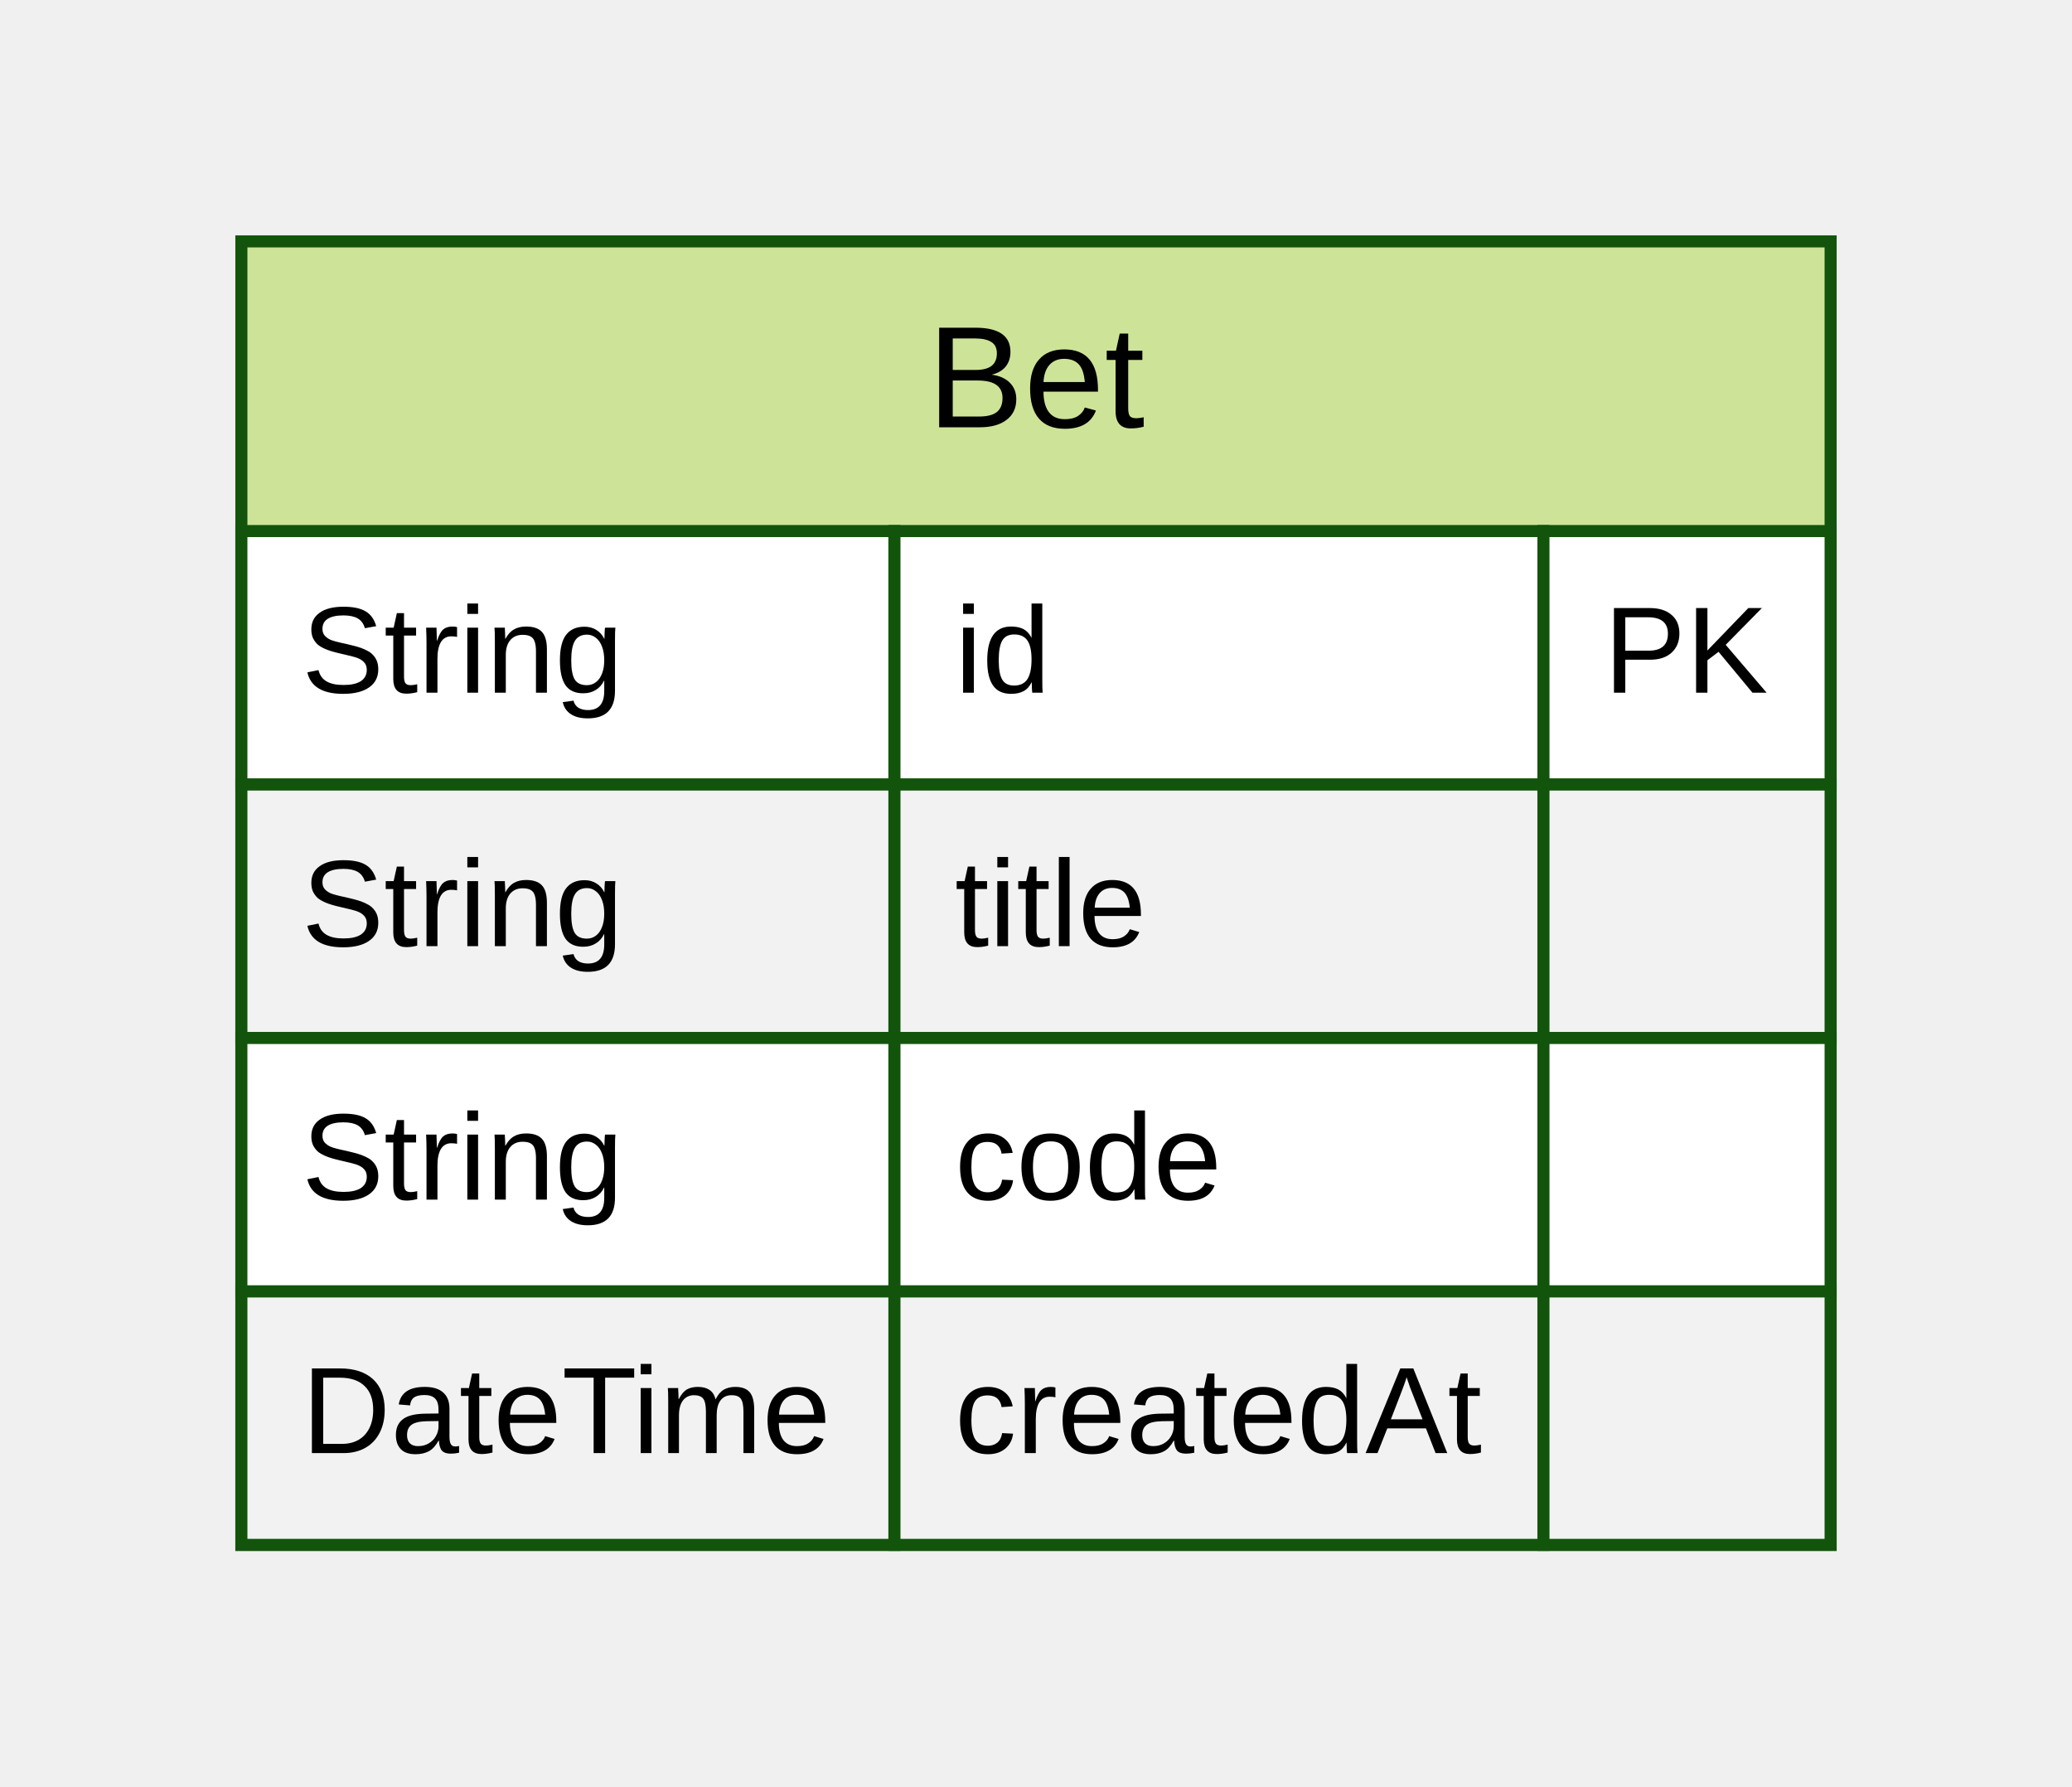
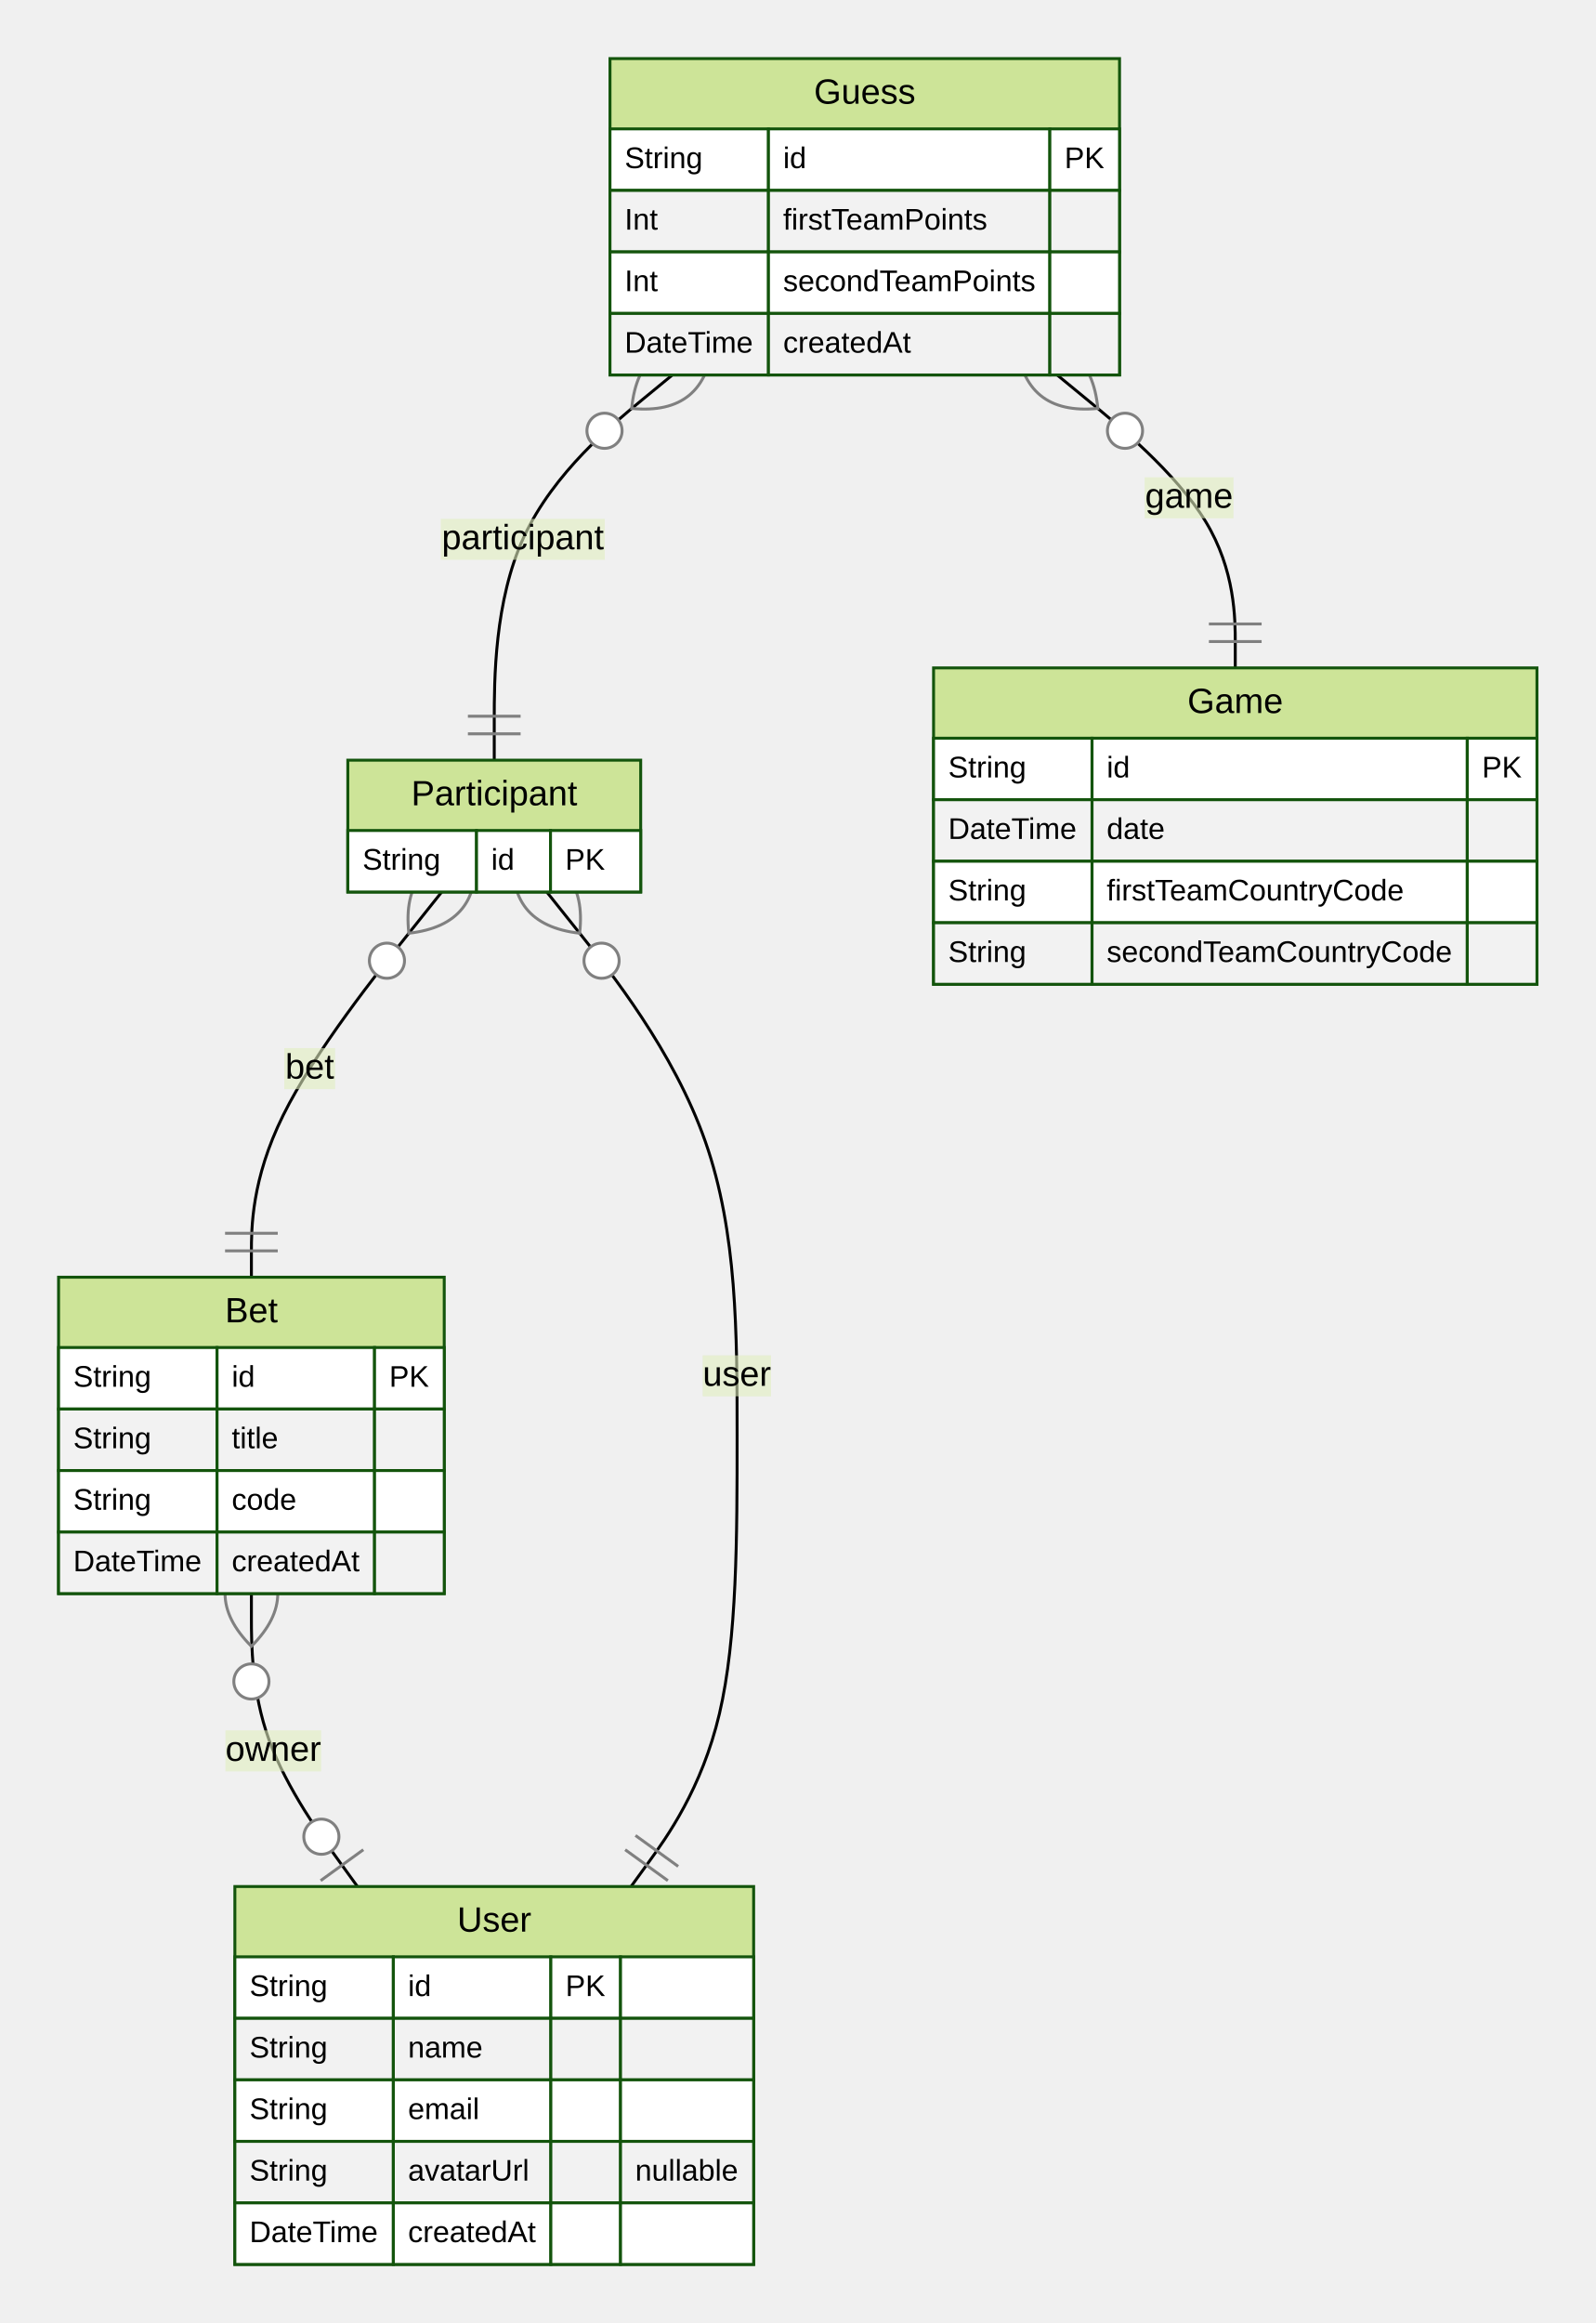
- <svg xmlns="http://www.w3.org/2000/svg" aria-labelledby="chart-title-mermaid-0 chart-desc-mermaid-0" role="img" viewBox="0 0 171.683 148" style="max-width: 171.683px; background-color: white;" width="100%" id="mermaid-0">
+ <svg xmlns="http://www.w3.org/2000/svg" aria-labelledby="chart-title-mermaid-0 chart-desc-mermaid-0" role="img" viewBox="0 0 544.791 793" style="max-width: 544.791px; background-color: white;" width="100%" id="mermaid-0">
  <style>#mermaid-0 {font-family:"trebuchet ms",verdana,arial,sans-serif;font-size:16px;fill:#000000;}#mermaid-0 .error-icon{fill:#552222;}#mermaid-0 .error-text{fill:#552222;stroke:#552222;}#mermaid-0 .edge-thickness-normal{stroke-width:2px;}#mermaid-0 .edge-thickness-thick{stroke-width:3.5px;}#mermaid-0 .edge-pattern-solid{stroke-dasharray:0;}#mermaid-0 .edge-pattern-dashed{stroke-dasharray:3;}#mermaid-0 .edge-pattern-dotted{stroke-dasharray:2;}#mermaid-0 .marker{fill:#000000;stroke:#000000;}#mermaid-0 .marker.cross{stroke:#000000;}#mermaid-0 svg{font-family:"trebuchet ms",verdana,arial,sans-serif;font-size:16px;}#mermaid-0 .entityBox{fill:#cde498;stroke:#13540c;}#mermaid-0 .attributeBoxOdd{fill:#ffffff;stroke:#13540c;}#mermaid-0 .attributeBoxEven{fill:#f2f2f2;stroke:#13540c;}#mermaid-0 .relationshipLabelBox{fill:hsl(78.158, 58.462%, 84.51%);opacity:0.7;background-color:hsl(78.158, 58.462%, 84.51%);}#mermaid-0 .relationshipLabelBox rect{opacity:0.5;}#mermaid-0 .relationshipLine{stroke:#000000;}#mermaid-0 :root{--mermaid-font-family:"trebuchet ms",verdana,arial,sans-serif;}</style>
  <g />
  <defs>
    <marker orient="auto" markerHeight="18" markerWidth="18" refY="9" refX="0" id="ONLY_ONE_START">
      <path d="M9,0 L9,18 M15,0 L15,18" fill="none" stroke="gray" />
    </marker>
  </defs>
  <defs>
    <marker orient="auto" markerHeight="18" markerWidth="18" refY="9" refX="18" id="ONLY_ONE_END">
      <path d="M3,0 L3,18 M9,0 L9,18" fill="none" stroke="gray" />
    </marker>
  </defs>
  <defs>
    <marker orient="auto" markerHeight="18" markerWidth="30" refY="9" refX="0" id="ZERO_OR_ONE_START">
      <circle r="6" cy="9" cx="21" fill="white" stroke="gray" />
      <path d="M9,0 L9,18" fill="none" stroke="gray" />
    </marker>
  </defs>
  <defs>
    <marker orient="auto" markerHeight="18" markerWidth="30" refY="9" refX="30" id="ZERO_OR_ONE_END">
      <circle r="6" cy="9" cx="9" fill="white" stroke="gray" />
      <path d="M21,0 L21,18" fill="none" stroke="gray" />
    </marker>
  </defs>
  <defs>
    <marker orient="auto" markerHeight="36" markerWidth="45" refY="18" refX="18" id="ONE_OR_MORE_START">
      <path d="M0,18 Q 18,0 36,18 Q 18,36 0,18 M42,9 L42,27" fill="none" stroke="gray" />
    </marker>
  </defs>
  <defs>
    <marker orient="auto" markerHeight="36" markerWidth="45" refY="18" refX="27" id="ONE_OR_MORE_END">
      <path d="M3,9 L3,27 M9,18 Q27,0 45,18 Q27,36 9,18" fill="none" stroke="gray" />
    </marker>
  </defs>
  <defs>
    <marker orient="auto" markerHeight="36" markerWidth="57" refY="18" refX="18" id="ZERO_OR_MORE_START">
      <circle r="6" cy="18" cx="48" fill="white" stroke="gray" />
      <path d="M0,18 Q18,0 36,18 Q18,36 0,18" fill="none" stroke="gray" />
    </marker>
  </defs>
  <defs>
    <marker orient="auto" markerHeight="36" markerWidth="57" refY="18" refX="39" id="ZERO_OR_MORE_END">
      <circle r="6" cy="18" cx="9" fill="white" stroke="gray" />
      <path d="M21,18 Q39,0 57,18 Q39,36 21,18" fill="none" stroke="gray" />
    </marker>
  </defs>
-   <g transform="translate(20,20 )" id="Bet">
+   <path marker-start="url(#ZERO_OR_MORE_START)" marker-end="url(#ZERO_OR_ONE_END)" fill="none" stroke="gray" d="M85.841,544L85.841,552.333C85.841,560.667,85.841,577.333,91.876,594C97.911,610.667,109.981,627.333,116.016,635.667L122.051,644" class="er relationshipLine" />
+   <path marker-start="url(#ZERO_OR_MORE_START)" marker-end="url(#ONLY_ONE_END)" fill="none" stroke="gray" d="M186.702,304.5L197.532,318.083C208.362,331.667,230.023,358.833,240.853,389.75C251.683,420.667,251.683,455.333,251.683,490C251.683,524.667,251.683,559.333,245.648,585C239.613,610.667,227.543,627.333,221.508,635.667L215.473,644" class="er relationshipLine" />
+   <path marker-start="url(#ZERO_OR_MORE_START)" marker-end="url(#ONLY_ONE_END)" fill="none" stroke="gray" d="M150.823,304.5L139.992,318.083C129.162,331.667,107.502,358.833,96.672,380.75C85.841,402.667,85.841,419.333,85.841,427.667L85.841,436" class="er relationshipLine" />
+   <path marker-start="url(#ZERO_OR_MORE_START)" marker-end="url(#ONLY_ONE_END)" fill="none" stroke="gray" d="M229.583,128L219.446,136.333C209.309,144.667,189.036,161.333,178.899,183.25C168.762,205.167,168.762,232.333,168.762,245.917L168.762,259.5" class="er relationshipLine" />
+   <path marker-start="url(#ZERO_OR_MORE_START)" marker-end="url(#ONLY_ONE_END)" fill="none" stroke="gray" d="M360.956,128L371.093,136.333C381.23,144.667,401.503,161.333,411.64,178C421.777,194.667,421.777,211.333,421.777,219.667L421.777,228" class="er relationshipLine" />
+   <g transform="translate(20,436 )" id="Bet">
    <rect height="108" width="131.683" y="0" x="0" stroke="gray" fill-opacity="100%" fill="honeydew" class="er entityBox" />
    <text transform="translate(65.84149,12)" style="font-family: &quot;trebuchet ms&quot;, verdana, arial, sans-serif;; font-size: 12px" text-anchor="middle" dominant-baseline="middle" y="0" x="0" id="entity-Bet" class="er entityLabel">Bet</text>
    <rect height="21" width="54.113" y="24" x="0" stroke="gray" fill-opacity="100%" fill="honeydew" class="er attributeBoxOdd" />
    <text transform="translate(5,34.5)" style="font-family: &quot;trebuchet ms&quot;, verdana, arial, sans-serif;; font-size: 10.2px" text-anchor="left" dominant-baseline="middle" y="0" x="0" id="entity-Bet-attr-1-type" class="er entityLabel">String</text>
    <rect height="21" width="53.775" y="24" x="54.113" stroke="gray" fill-opacity="100%" fill="honeydew" class="er attributeBoxOdd" />
    <text transform="translate(59.11313,34.5)" style="font-family: &quot;trebuchet ms&quot;, verdana, arial, sans-serif;; font-size: 10.2px" text-anchor="left" dominant-baseline="middle" y="0" x="0" id="entity-Bet-attr-1-name" class="er entityLabel">id</text>
    <rect height="21" width="23.795" y="24" x="107.888" stroke="gray" fill-opacity="100%" fill="honeydew" class="er attributeBoxOdd" />
    <text transform="translate(112.888,34.5)" style="font-family: &quot;trebuchet ms&quot;, verdana, arial, sans-serif;; font-size: 10.2px" text-anchor="left" dominant-baseline="middle" y="0" x="0" id="entity-Bet-attr-1-key" class="er entityLabel">PK</text>
    <rect height="21" width="54.113" y="45" x="0" stroke="gray" fill-opacity="100%" fill="honeydew" class="er attributeBoxEven" />
    <text transform="translate(5,55.5)" style="font-family: &quot;trebuchet ms&quot;, verdana, arial, sans-serif;; font-size: 10.2px" text-anchor="left" dominant-baseline="middle" y="0" x="0" id="entity-Bet-attr-2-type" class="er entityLabel">String</text>
    <rect height="21" width="53.775" y="45" x="54.113" stroke="gray" fill-opacity="100%" fill="honeydew" class="er attributeBoxEven" />
    <text transform="translate(59.11313,55.5)" style="font-family: &quot;trebuchet ms&quot;, verdana, arial, sans-serif;; font-size: 10.2px" text-anchor="left" dominant-baseline="middle" y="0" x="0" id="entity-Bet-attr-2-name" class="er entityLabel">title</text>
    <rect height="21" width="23.795" y="45" x="107.888" stroke="gray" fill-opacity="100%" fill="honeydew" class="er attributeBoxEven" />
    <text transform="translate(112.888,55.5)" style="font-family: &quot;trebuchet ms&quot;, verdana, arial, sans-serif;; font-size: 10.2px" text-anchor="left" dominant-baseline="middle" y="0" x="0" id="entity-Bet-attr-2-key" class="er entityLabel" />
    <rect height="21" width="54.113" y="66" x="0" stroke="gray" fill-opacity="100%" fill="honeydew" class="er attributeBoxOdd" />
    <text transform="translate(5,76.5)" style="font-family: &quot;trebuchet ms&quot;, verdana, arial, sans-serif;; font-size: 10.2px" text-anchor="left" dominant-baseline="middle" y="0" x="0" id="entity-Bet-attr-3-type" class="er entityLabel">String</text>
    <rect height="21" width="53.775" y="66" x="54.113" stroke="gray" fill-opacity="100%" fill="honeydew" class="er attributeBoxOdd" />
    <text transform="translate(59.11313,76.5)" style="font-family: &quot;trebuchet ms&quot;, verdana, arial, sans-serif;; font-size: 10.2px" text-anchor="left" dominant-baseline="middle" y="0" x="0" id="entity-Bet-attr-3-name" class="er entityLabel">code</text>
    <rect height="21" width="23.795" y="66" x="107.888" stroke="gray" fill-opacity="100%" fill="honeydew" class="er attributeBoxOdd" />
    <text transform="translate(112.888,76.5)" style="font-family: &quot;trebuchet ms&quot;, verdana, arial, sans-serif;; font-size: 10.2px" text-anchor="left" dominant-baseline="middle" y="0" x="0" id="entity-Bet-attr-3-key" class="er entityLabel" />
    <rect height="21" width="54.113" y="87" x="0" stroke="gray" fill-opacity="100%" fill="honeydew" class="er attributeBoxEven" />
    <text transform="translate(5,97.5)" style="font-family: &quot;trebuchet ms&quot;, verdana, arial, sans-serif;; font-size: 10.2px" text-anchor="left" dominant-baseline="middle" y="0" x="0" id="entity-Bet-attr-4-type" class="er entityLabel">DateTime</text>
    <rect height="21" width="53.775" y="87" x="54.113" stroke="gray" fill-opacity="100%" fill="honeydew" class="er attributeBoxEven" />
    <text transform="translate(59.11313,97.5)" style="font-family: &quot;trebuchet ms&quot;, verdana, arial, sans-serif;; font-size: 10.2px" text-anchor="left" dominant-baseline="middle" y="0" x="0" id="entity-Bet-attr-4-name" class="er entityLabel">createdAt</text>
    <rect height="21" width="23.795" y="87" x="107.888" stroke="gray" fill-opacity="100%" fill="honeydew" class="er attributeBoxEven" />
    <text transform="translate(112.888,97.5)" style="font-family: &quot;trebuchet ms&quot;, verdana, arial, sans-serif;; font-size: 10.2px" text-anchor="left" dominant-baseline="middle" y="0" x="0" id="entity-Bet-attr-4-key" class="er entityLabel" />
  </g>
+   <g transform="translate(118.7622,259.5 )" id="Participant">
+     <rect height="45" width="100" y="0" x="0" stroke="gray" fill-opacity="100%" fill="honeydew" class="er entityBox" />
+     <text transform="translate(50,12)" style="font-family: &quot;trebuchet ms&quot;, verdana, arial, sans-serif;; font-size: 12px" text-anchor="middle" dominant-baseline="middle" y="0" x="0" id="entity-Participant" class="er entityLabel">Participant</text>
+     <rect height="21" width="43.945" y="24" x="0" stroke="gray" fill-opacity="100%" fill="honeydew" class="er attributeBoxOdd" />
+     <text transform="translate(5,34.5)" style="font-family: &quot;trebuchet ms&quot;, verdana, arial, sans-serif;; font-size: 10.2px" text-anchor="left" dominant-baseline="middle" y="0" x="0" id="entity-Participant-attr-1-type" class="er entityLabel">String</text>
+     <rect height="21" width="25.262" y="24" x="43.945" stroke="gray" fill-opacity="100%" fill="honeydew" class="er attributeBoxOdd" />
+     <text transform="translate(48.94526,34.5)" style="font-family: &quot;trebuchet ms&quot;, verdana, arial, sans-serif;; font-size: 10.2px" text-anchor="left" dominant-baseline="middle" y="0" x="0" id="entity-Participant-attr-1-name" class="er entityLabel">id</text>
+     <rect height="21" width="30.793" y="24" x="69.207" stroke="gray" fill-opacity="100%" fill="honeydew" class="er attributeBoxOdd" />
+     <text transform="translate(74.20681,34.5)" style="font-family: &quot;trebuchet ms&quot;, verdana, arial, sans-serif;; font-size: 10.2px" text-anchor="left" dominant-baseline="middle" y="0" x="0" id="entity-Participant-attr-1-key" class="er entityLabel">PK</text>
+   </g>
+   <g transform="translate(80.19414,644 )" id="User">
+     <rect height="129" width="177.136" y="0" x="0" stroke="gray" fill-opacity="100%" fill="honeydew" class="er entityBox" />
+     <text transform="translate(88.5681,12)" style="font-family: &quot;trebuchet ms&quot;, verdana, arial, sans-serif;; font-size: 12px" text-anchor="middle" dominant-baseline="middle" y="0" x="0" id="entity-User" class="er entityLabel">User</text>
+     <rect height="21" width="54.113" y="24" x="0" stroke="gray" fill-opacity="100%" fill="honeydew" class="er attributeBoxOdd" />
+     <text transform="translate(5,34.5)" style="font-family: &quot;trebuchet ms&quot;, verdana, arial, sans-serif;; font-size: 10.2px" text-anchor="left" dominant-baseline="middle" y="0" x="0" id="entity-User-attr-1-type" class="er entityLabel">String</text>
+     <rect height="21" width="53.775" y="24" x="54.113" stroke="gray" fill-opacity="100%" fill="honeydew" class="er attributeBoxOdd" />
+     <text transform="translate(59.11313,34.5)" style="font-family: &quot;trebuchet ms&quot;, verdana, arial, sans-serif;; font-size: 10.2px" text-anchor="left" dominant-baseline="middle" y="0" x="0" id="entity-User-attr-1-name" class="er entityLabel">id</text>
+     <rect height="21" width="23.795" y="24" x="107.888" stroke="gray" fill-opacity="100%" fill="honeydew" class="er attributeBoxOdd" />
+     <text transform="translate(112.888,34.5)" style="font-family: &quot;trebuchet ms&quot;, verdana, arial, sans-serif;; font-size: 10.2px" text-anchor="left" dominant-baseline="middle" y="0" x="0" id="entity-User-attr-1-key" class="er entityLabel">PK</text>
+     <rect height="21" width="45.453" y="24" x="131.683" stroke="gray" fill-opacity="100%" fill="honeydew" class="er attributeBoxOdd" />
+     <text transform="translate(136.683,34.5)" style="font-family: &quot;trebuchet ms&quot;, verdana, arial, sans-serif;; font-size: 10.2px" text-anchor="left" dominant-baseline="middle" y="0" x="0" id="entity-User-attr-1-comment" class="er entityLabel" />
+     <rect height="21" width="54.113" y="45" x="0" stroke="gray" fill-opacity="100%" fill="honeydew" class="er attributeBoxEven" />
+     <text transform="translate(5,55.5)" style="font-family: &quot;trebuchet ms&quot;, verdana, arial, sans-serif;; font-size: 10.2px" text-anchor="left" dominant-baseline="middle" y="0" x="0" id="entity-User-attr-2-type" class="er entityLabel">String</text>
+     <rect height="21" width="53.775" y="45" x="54.113" stroke="gray" fill-opacity="100%" fill="honeydew" class="er attributeBoxEven" />
+     <text transform="translate(59.11313,55.5)" style="font-family: &quot;trebuchet ms&quot;, verdana, arial, sans-serif;; font-size: 10.2px" text-anchor="left" dominant-baseline="middle" y="0" x="0" id="entity-User-attr-2-name" class="er entityLabel">name</text>
+     <rect height="21" width="23.795" y="45" x="107.888" stroke="gray" fill-opacity="100%" fill="honeydew" class="er attributeBoxEven" />
+     <text transform="translate(112.888,55.5)" style="font-family: &quot;trebuchet ms&quot;, verdana, arial, sans-serif;; font-size: 10.2px" text-anchor="left" dominant-baseline="middle" y="0" x="0" id="entity-User-attr-2-key" class="er entityLabel" />
+     <rect height="21" width="45.453" y="45" x="131.683" stroke="gray" fill-opacity="100%" fill="honeydew" class="er attributeBoxEven" />
+     <text transform="translate(136.683,55.5)" style="font-family: &quot;trebuchet ms&quot;, verdana, arial, sans-serif;; font-size: 10.2px" text-anchor="left" dominant-baseline="middle" y="0" x="0" id="entity-User-attr-2-comment" class="er entityLabel" />
+     <rect height="21" width="54.113" y="66" x="0" stroke="gray" fill-opacity="100%" fill="honeydew" class="er attributeBoxOdd" />
+     <text transform="translate(5,76.5)" style="font-family: &quot;trebuchet ms&quot;, verdana, arial, sans-serif;; font-size: 10.2px" text-anchor="left" dominant-baseline="middle" y="0" x="0" id="entity-User-attr-3-type" class="er entityLabel">String</text>
+     <rect height="21" width="53.775" y="66" x="54.113" stroke="gray" fill-opacity="100%" fill="honeydew" class="er attributeBoxOdd" />
+     <text transform="translate(59.11313,76.5)" style="font-family: &quot;trebuchet ms&quot;, verdana, arial, sans-serif;; font-size: 10.2px" text-anchor="left" dominant-baseline="middle" y="0" x="0" id="entity-User-attr-3-name" class="er entityLabel">email</text>
+     <rect height="21" width="23.795" y="66" x="107.888" stroke="gray" fill-opacity="100%" fill="honeydew" class="er attributeBoxOdd" />
+     <text transform="translate(112.888,76.5)" style="font-family: &quot;trebuchet ms&quot;, verdana, arial, sans-serif;; font-size: 10.2px" text-anchor="left" dominant-baseline="middle" y="0" x="0" id="entity-User-attr-3-key" class="er entityLabel" />
+     <rect height="21" width="45.453" y="66" x="131.683" stroke="gray" fill-opacity="100%" fill="honeydew" class="er attributeBoxOdd" />
+     <text transform="translate(136.683,76.5)" style="font-family: &quot;trebuchet ms&quot;, verdana, arial, sans-serif;; font-size: 10.2px" text-anchor="left" dominant-baseline="middle" y="0" x="0" id="entity-User-attr-3-comment" class="er entityLabel" />
+     <rect height="21" width="54.113" y="87" x="0" stroke="gray" fill-opacity="100%" fill="honeydew" class="er attributeBoxEven" />
+     <text transform="translate(5,97.5)" style="font-family: &quot;trebuchet ms&quot;, verdana, arial, sans-serif;; font-size: 10.2px" text-anchor="left" dominant-baseline="middle" y="0" x="0" id="entity-User-attr-4-type" class="er entityLabel">String</text>
+     <rect height="21" width="53.775" y="87" x="54.113" stroke="gray" fill-opacity="100%" fill="honeydew" class="er attributeBoxEven" />
+     <text transform="translate(59.11313,97.5)" style="font-family: &quot;trebuchet ms&quot;, verdana, arial, sans-serif;; font-size: 10.2px" text-anchor="left" dominant-baseline="middle" y="0" x="0" id="entity-User-attr-4-name" class="er entityLabel">avatarUrl</text>
+     <rect height="21" width="23.795" y="87" x="107.888" stroke="gray" fill-opacity="100%" fill="honeydew" class="er attributeBoxEven" />
+     <text transform="translate(112.888,97.5)" style="font-family: &quot;trebuchet ms&quot;, verdana, arial, sans-serif;; font-size: 10.2px" text-anchor="left" dominant-baseline="middle" y="0" x="0" id="entity-User-attr-4-key" class="er entityLabel" />
+     <rect height="21" width="45.453" y="87" x="131.683" stroke="gray" fill-opacity="100%" fill="honeydew" class="er attributeBoxEven" />
+     <text transform="translate(136.683,97.5)" style="font-family: &quot;trebuchet ms&quot;, verdana, arial, sans-serif;; font-size: 10.2px" text-anchor="left" dominant-baseline="middle" y="0" x="0" id="entity-User-attr-4-comment" class="er entityLabel">nullable</text>
+     <rect height="21" width="54.113" y="108" x="0" stroke="gray" fill-opacity="100%" fill="honeydew" class="er attributeBoxOdd" />
+     <text transform="translate(5,118.5)" style="font-family: &quot;trebuchet ms&quot;, verdana, arial, sans-serif;; font-size: 10.2px" text-anchor="left" dominant-baseline="middle" y="0" x="0" id="entity-User-attr-5-type" class="er entityLabel">DateTime</text>
+     <rect height="21" width="53.775" y="108" x="54.113" stroke="gray" fill-opacity="100%" fill="honeydew" class="er attributeBoxOdd" />
+     <text transform="translate(59.11313,118.5)" style="font-family: &quot;trebuchet ms&quot;, verdana, arial, sans-serif;; font-size: 10.2px" text-anchor="left" dominant-baseline="middle" y="0" x="0" id="entity-User-attr-5-name" class="er entityLabel">createdAt</text>
+     <rect height="21" width="23.795" y="108" x="107.888" stroke="gray" fill-opacity="100%" fill="honeydew" class="er attributeBoxOdd" />
+     <text transform="translate(112.888,118.5)" style="font-family: &quot;trebuchet ms&quot;, verdana, arial, sans-serif;; font-size: 10.2px" text-anchor="left" dominant-baseline="middle" y="0" x="0" id="entity-User-attr-5-key" class="er entityLabel" />
+     <rect height="21" width="45.453" y="108" x="131.683" stroke="gray" fill-opacity="100%" fill="honeydew" class="er attributeBoxOdd" />
+     <text transform="translate(136.683,118.5)" style="font-family: &quot;trebuchet ms&quot;, verdana, arial, sans-serif;; font-size: 10.2px" text-anchor="left" dominant-baseline="middle" y="0" x="0" id="entity-User-attr-5-comment" class="er entityLabel" />
+   </g>
+   <g transform="translate(318.7622,228 )" id="Game">
+     <rect height="108" width="206.029" y="0" x="0" stroke="gray" fill-opacity="100%" fill="honeydew" class="er entityBox" />
+     <text transform="translate(103.0145,12)" style="font-family: &quot;trebuchet ms&quot;, verdana, arial, sans-serif;; font-size: 12px" text-anchor="middle" dominant-baseline="middle" y="0" x="0" id="entity-Game" class="er entityLabel">Game</text>
+     <rect height="21" width="54.113" y="24" x="0" stroke="gray" fill-opacity="100%" fill="honeydew" class="er attributeBoxOdd" />
+     <text transform="translate(5,34.5)" style="font-family: &quot;trebuchet ms&quot;, verdana, arial, sans-serif;; font-size: 10.2px" text-anchor="left" dominant-baseline="middle" y="0" x="0" id="entity-Game-attr-1-type" class="er entityLabel">String</text>
+     <rect height="21" width="128.121" y="24" x="54.113" stroke="gray" fill-opacity="100%" fill="honeydew" class="er attributeBoxOdd" />
+     <text transform="translate(59.11313,34.5)" style="font-family: &quot;trebuchet ms&quot;, verdana, arial, sans-serif;; font-size: 10.2px" text-anchor="left" dominant-baseline="middle" y="0" x="0" id="entity-Game-attr-1-name" class="er entityLabel">id</text>
+     <rect height="21" width="23.795" y="24" x="182.234" stroke="gray" fill-opacity="100%" fill="honeydew" class="er attributeBoxOdd" />
+     <text transform="translate(187.2339,34.5)" style="font-family: &quot;trebuchet ms&quot;, verdana, arial, sans-serif;; font-size: 10.2px" text-anchor="left" dominant-baseline="middle" y="0" x="0" id="entity-Game-attr-1-key" class="er entityLabel">PK</text>
+     <rect height="21" width="54.113" y="45" x="0" stroke="gray" fill-opacity="100%" fill="honeydew" class="er attributeBoxEven" />
+     <text transform="translate(5,55.5)" style="font-family: &quot;trebuchet ms&quot;, verdana, arial, sans-serif;; font-size: 10.2px" text-anchor="left" dominant-baseline="middle" y="0" x="0" id="entity-Game-attr-2-type" class="er entityLabel">DateTime</text>
+     <rect height="21" width="128.121" y="45" x="54.113" stroke="gray" fill-opacity="100%" fill="honeydew" class="er attributeBoxEven" />
+     <text transform="translate(59.11313,55.5)" style="font-family: &quot;trebuchet ms&quot;, verdana, arial, sans-serif;; font-size: 10.2px" text-anchor="left" dominant-baseline="middle" y="0" x="0" id="entity-Game-attr-2-name" class="er entityLabel">date</text>
+     <rect height="21" width="23.795" y="45" x="182.234" stroke="gray" fill-opacity="100%" fill="honeydew" class="er attributeBoxEven" />
+     <text transform="translate(187.2339,55.5)" style="font-family: &quot;trebuchet ms&quot;, verdana, arial, sans-serif;; font-size: 10.2px" text-anchor="left" dominant-baseline="middle" y="0" x="0" id="entity-Game-attr-2-key" class="er entityLabel" />
+     <rect height="21" width="54.113" y="66" x="0" stroke="gray" fill-opacity="100%" fill="honeydew" class="er attributeBoxOdd" />
+     <text transform="translate(5,76.5)" style="font-family: &quot;trebuchet ms&quot;, verdana, arial, sans-serif;; font-size: 10.2px" text-anchor="left" dominant-baseline="middle" y="0" x="0" id="entity-Game-attr-3-type" class="er entityLabel">String</text>
+     <rect height="21" width="128.121" y="66" x="54.113" stroke="gray" fill-opacity="100%" fill="honeydew" class="er attributeBoxOdd" />
+     <text transform="translate(59.11313,76.5)" style="font-family: &quot;trebuchet ms&quot;, verdana, arial, sans-serif;; font-size: 10.2px" text-anchor="left" dominant-baseline="middle" y="0" x="0" id="entity-Game-attr-3-name" class="er entityLabel">firstTeamCountryCode</text>
+     <rect height="21" width="23.795" y="66" x="182.234" stroke="gray" fill-opacity="100%" fill="honeydew" class="er attributeBoxOdd" />
+     <text transform="translate(187.2339,76.5)" style="font-family: &quot;trebuchet ms&quot;, verdana, arial, sans-serif;; font-size: 10.2px" text-anchor="left" dominant-baseline="middle" y="0" x="0" id="entity-Game-attr-3-key" class="er entityLabel" />
+     <rect height="21" width="54.113" y="87" x="0" stroke="gray" fill-opacity="100%" fill="honeydew" class="er attributeBoxEven" />
+     <text transform="translate(5,97.5)" style="font-family: &quot;trebuchet ms&quot;, verdana, arial, sans-serif;; font-size: 10.2px" text-anchor="left" dominant-baseline="middle" y="0" x="0" id="entity-Game-attr-4-type" class="er entityLabel">String</text>
+     <rect height="21" width="128.121" y="87" x="54.113" stroke="gray" fill-opacity="100%" fill="honeydew" class="er attributeBoxEven" />
+     <text transform="translate(59.11313,97.5)" style="font-family: &quot;trebuchet ms&quot;, verdana, arial, sans-serif;; font-size: 10.2px" text-anchor="left" dominant-baseline="middle" y="0" x="0" id="entity-Game-attr-4-name" class="er entityLabel">secondTeamCountryCode</text>
+     <rect height="21" width="23.795" y="87" x="182.234" stroke="gray" fill-opacity="100%" fill="honeydew" class="er attributeBoxEven" />
+     <text transform="translate(187.2339,97.5)" style="font-family: &quot;trebuchet ms&quot;, verdana, arial, sans-serif;; font-size: 10.2px" text-anchor="left" dominant-baseline="middle" y="0" x="0" id="entity-Game-attr-4-key" class="er entityLabel" />
+   </g>
+   <g transform="translate(208.2763,20 )" id="Guess">
+     <rect height="108" width="173.986" y="0" x="0" stroke="gray" fill-opacity="100%" fill="honeydew" class="er entityBox" />
+     <text transform="translate(86.99312,12)" style="font-family: &quot;trebuchet ms&quot;, verdana, arial, sans-serif;; font-size: 12px" text-anchor="middle" dominant-baseline="middle" y="0" x="0" id="entity-Guess" class="er entityLabel">Guess</text>
+     <rect height="21" width="54.113" y="24" x="0" stroke="gray" fill-opacity="100%" fill="honeydew" class="er attributeBoxOdd" />
+     <text transform="translate(5,34.5)" style="font-family: &quot;trebuchet ms&quot;, verdana, arial, sans-serif;; font-size: 10.2px" text-anchor="left" dominant-baseline="middle" y="0" x="0" id="entity-Guess-attr-1-type" class="er entityLabel">String</text>
+     <rect height="21" width="96.078" y="24" x="54.113" stroke="gray" fill-opacity="100%" fill="honeydew" class="er attributeBoxOdd" />
+     <text transform="translate(59.11313,34.5)" style="font-family: &quot;trebuchet ms&quot;, verdana, arial, sans-serif;; font-size: 10.2px" text-anchor="left" dominant-baseline="middle" y="0" x="0" id="entity-Guess-attr-1-name" class="er entityLabel">id</text>
+     <rect height="21" width="23.795" y="24" x="150.191" stroke="gray" fill-opacity="100%" fill="honeydew" class="er attributeBoxOdd" />
+     <text transform="translate(155.1913,34.5)" style="font-family: &quot;trebuchet ms&quot;, verdana, arial, sans-serif;; font-size: 10.2px" text-anchor="left" dominant-baseline="middle" y="0" x="0" id="entity-Guess-attr-1-key" class="er entityLabel">PK</text>
+     <rect height="21" width="54.113" y="45" x="0" stroke="gray" fill-opacity="100%" fill="honeydew" class="er attributeBoxEven" />
+     <text transform="translate(5,55.5)" style="font-family: &quot;trebuchet ms&quot;, verdana, arial, sans-serif;; font-size: 10.2px" text-anchor="left" dominant-baseline="middle" y="0" x="0" id="entity-Guess-attr-2-type" class="er entityLabel">Int</text>
+     <rect height="21" width="96.078" y="45" x="54.113" stroke="gray" fill-opacity="100%" fill="honeydew" class="er attributeBoxEven" />
+     <text transform="translate(59.11313,55.5)" style="font-family: &quot;trebuchet ms&quot;, verdana, arial, sans-serif;; font-size: 10.2px" text-anchor="left" dominant-baseline="middle" y="0" x="0" id="entity-Guess-attr-2-name" class="er entityLabel">firstTeamPoints</text>
+     <rect height="21" width="23.795" y="45" x="150.191" stroke="gray" fill-opacity="100%" fill="honeydew" class="er attributeBoxEven" />
+     <text transform="translate(155.1913,55.5)" style="font-family: &quot;trebuchet ms&quot;, verdana, arial, sans-serif;; font-size: 10.2px" text-anchor="left" dominant-baseline="middle" y="0" x="0" id="entity-Guess-attr-2-key" class="er entityLabel" />
+     <rect height="21" width="54.113" y="66" x="0" stroke="gray" fill-opacity="100%" fill="honeydew" class="er attributeBoxOdd" />
+     <text transform="translate(5,76.5)" style="font-family: &quot;trebuchet ms&quot;, verdana, arial, sans-serif;; font-size: 10.2px" text-anchor="left" dominant-baseline="middle" y="0" x="0" id="entity-Guess-attr-3-type" class="er entityLabel">Int</text>
+     <rect height="21" width="96.078" y="66" x="54.113" stroke="gray" fill-opacity="100%" fill="honeydew" class="er attributeBoxOdd" />
+     <text transform="translate(59.11313,76.5)" style="font-family: &quot;trebuchet ms&quot;, verdana, arial, sans-serif;; font-size: 10.2px" text-anchor="left" dominant-baseline="middle" y="0" x="0" id="entity-Guess-attr-3-name" class="er entityLabel">secondTeamPoints</text>
+     <rect height="21" width="23.795" y="66" x="150.191" stroke="gray" fill-opacity="100%" fill="honeydew" class="er attributeBoxOdd" />
+     <text transform="translate(155.1913,76.5)" style="font-family: &quot;trebuchet ms&quot;, verdana, arial, sans-serif;; font-size: 10.2px" text-anchor="left" dominant-baseline="middle" y="0" x="0" id="entity-Guess-attr-3-key" class="er entityLabel" />
+     <rect height="21" width="54.113" y="87" x="0" stroke="gray" fill-opacity="100%" fill="honeydew" class="er attributeBoxEven" />
+     <text transform="translate(5,97.5)" style="font-family: &quot;trebuchet ms&quot;, verdana, arial, sans-serif;; font-size: 10.2px" text-anchor="left" dominant-baseline="middle" y="0" x="0" id="entity-Guess-attr-4-type" class="er entityLabel">DateTime</text>
+     <rect height="21" width="96.078" y="87" x="54.113" stroke="gray" fill-opacity="100%" fill="honeydew" class="er attributeBoxEven" />
+     <text transform="translate(59.11313,97.5)" style="font-family: &quot;trebuchet ms&quot;, verdana, arial, sans-serif;; font-size: 10.2px" text-anchor="left" dominant-baseline="middle" y="0" x="0" id="entity-Guess-attr-4-name" class="er entityLabel">createdAt</text>
+     <rect height="21" width="23.795" y="87" x="150.191" stroke="gray" fill-opacity="100%" fill="honeydew" class="er attributeBoxEven" />
+     <text transform="translate(155.1913,97.5)" style="font-family: &quot;trebuchet ms&quot;, verdana, arial, sans-serif;; font-size: 10.2px" text-anchor="left" dominant-baseline="middle" y="0" x="0" id="entity-Guess-attr-4-key" class="er entityLabel" />
+   </g>
+   <rect fill-opacity="85%" fill="white" height="14" width="32.688" y="590.7" x="76.968" class="er relationshipLabelBox" />
+   <text style="font-family: &quot;trebuchet ms&quot;, verdana, arial, sans-serif;; font-size: 12px" dominant-baseline="middle" text-anchor="middle" y="597.7" x="93.312" id="rel1" class="er relationshipLabel">owner</text>
+   <rect fill-opacity="85%" fill="white" height="14" width="23.348" y="462.676" x="239.928" class="er relationshipLabelBox" />
+   <text style="font-family: &quot;trebuchet ms&quot;, verdana, arial, sans-serif;; font-size: 12px" dominant-baseline="middle" text-anchor="middle" y="469.676" x="251.601" id="rel2" class="er relationshipLabel">user</text>
+   <rect fill-opacity="85%" fill="white" height="14" width="17.348" y="357.795" x="97.07" class="er relationshipLabelBox" />
+   <text style="font-family: &quot;trebuchet ms&quot;, verdana, arial, sans-serif;; font-size: 12px" dominant-baseline="middle" text-anchor="middle" y="364.795" x="105.744" id="rel3" class="er relationshipLabel">bet</text>
+   <rect fill-opacity="85%" fill="white" height="14" width="56.031" y="177.114" x="150.49" class="er relationshipLabelBox" />
+   <text style="font-family: &quot;trebuchet ms&quot;, verdana, arial, sans-serif;; font-size: 12px" dominant-baseline="middle" text-anchor="middle" y="184.114" x="178.506" id="rel4" class="er relationshipLabel">participant</text>
+   <rect fill-opacity="85%" fill="white" height="14" width="30.344" y="162.93" x="390.825" class="er relationshipLabelBox" />
+   <text style="font-family: &quot;trebuchet ms&quot;, verdana, arial, sans-serif;; font-size: 12px" dominant-baseline="middle" text-anchor="middle" y="169.93" x="405.997" id="rel5" class="er relationshipLabel">game</text>
</svg>
